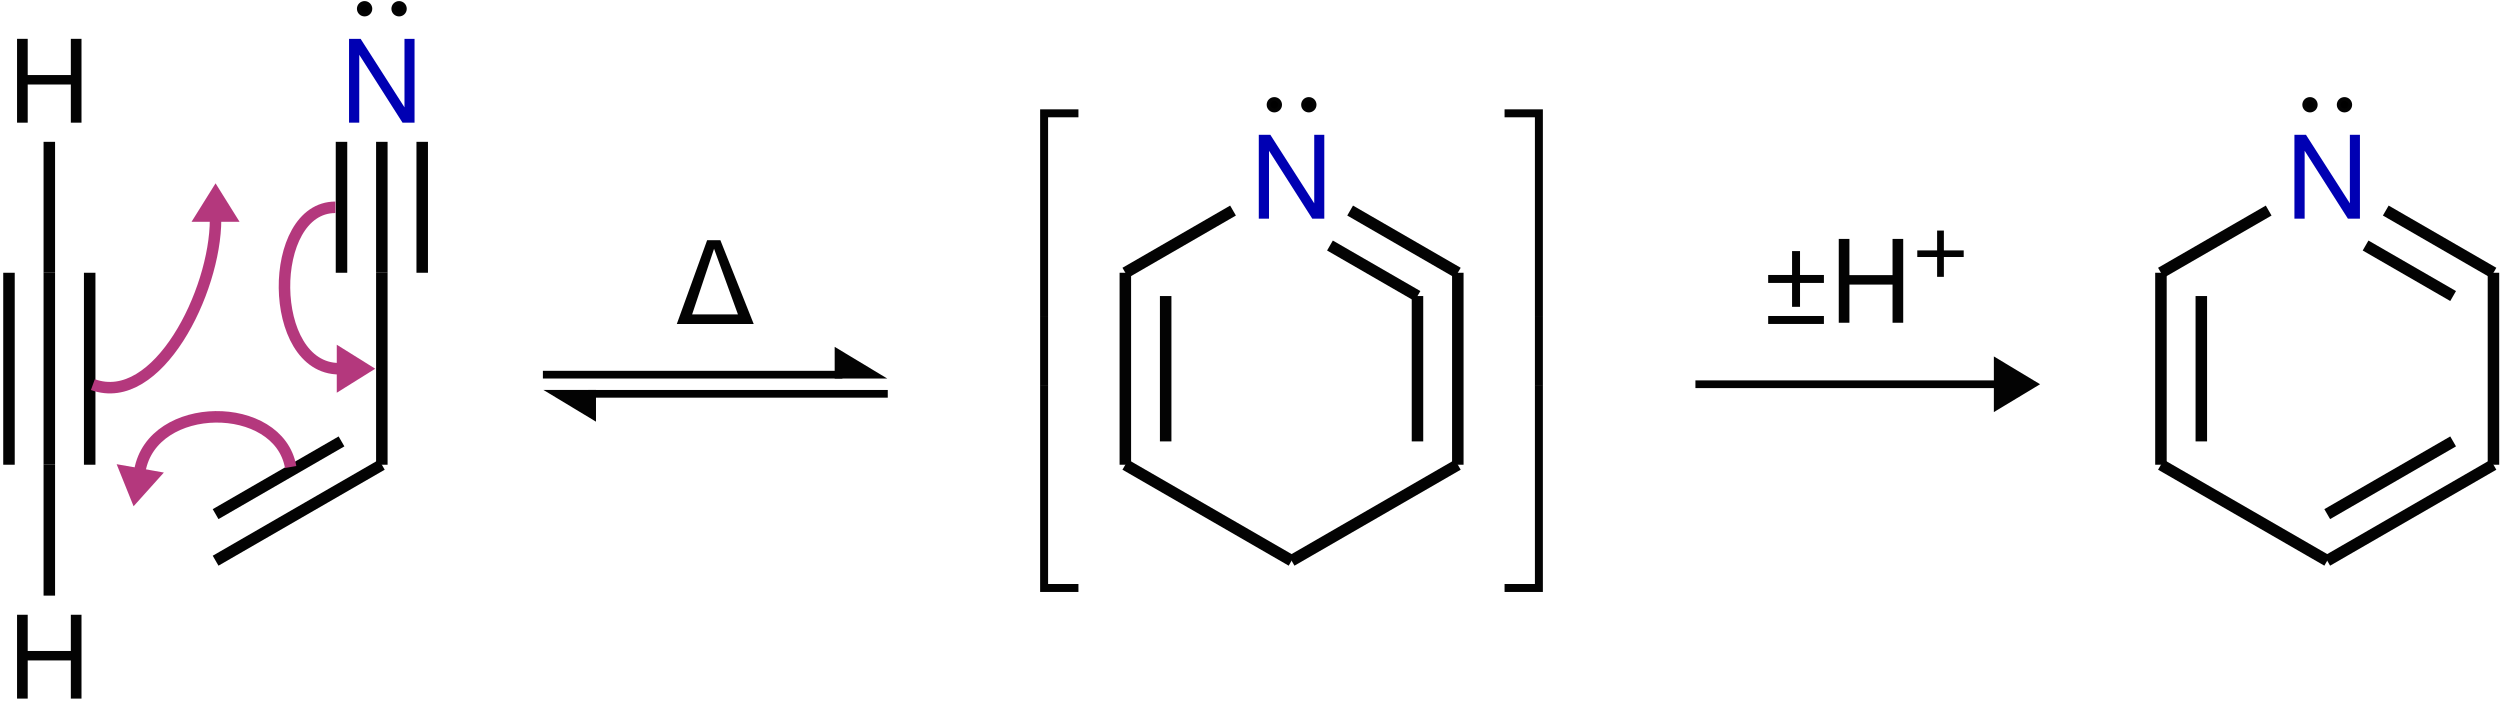
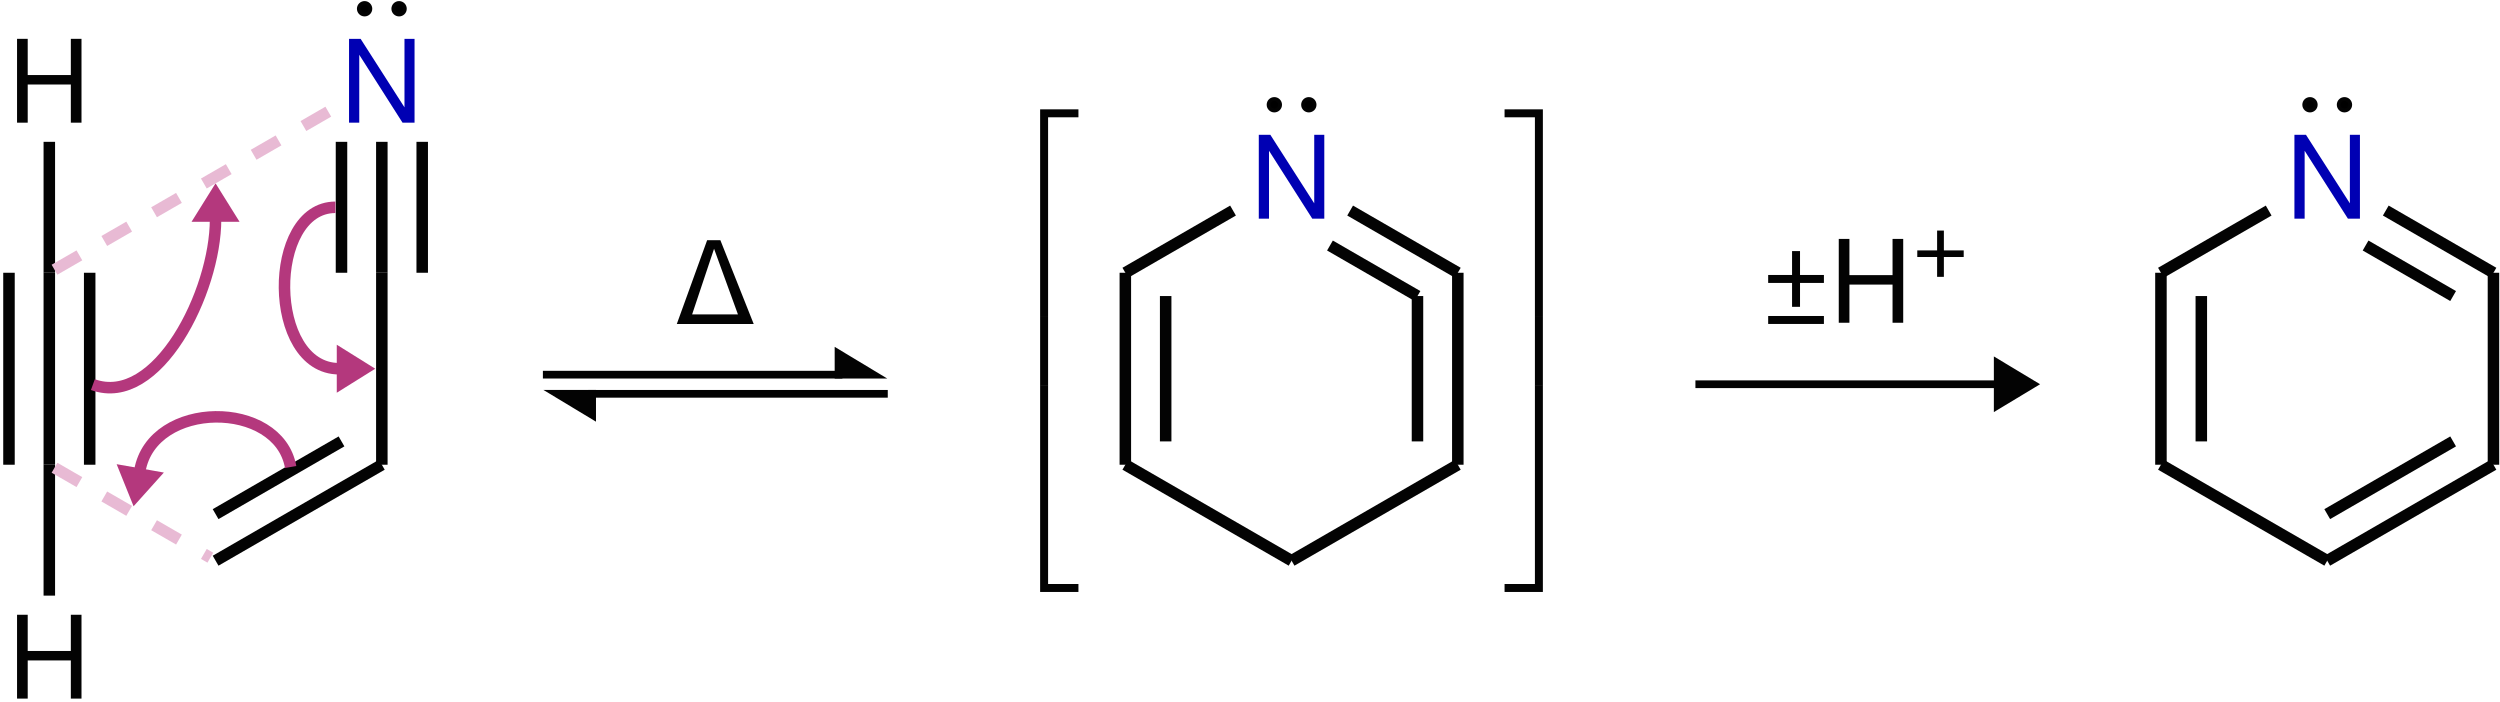
<svg xmlns="http://www.w3.org/2000/svg" xmlns:xlink="http://www.w3.org/1999/xlink" width="260pt" height="73pt" viewBox="0 0 260 73" version="1.1">
  <defs>
    <g>
      <symbol overflow="visible" id="glyph0-0">
        <path style="stroke:none;" d="M 7.406 -6.219 C 7.406 -5.852 7.328 -5.52 7.172 -5.219 C 7.023 -4.926 6.848 -4.68 6.641 -4.484 C 6.43 -4.297 6.223 -4.109 6.016 -3.922 C 5.805 -3.742 5.629 -3.539 5.484 -3.312 C 5.336 -3.082 5.266 -2.844 5.266 -2.594 L 5.266 -2.031 L 4.188 -2.031 L 4.188 -2.688 C 4.188 -2.977 4.258 -3.254 4.406 -3.516 C 4.551 -3.785 4.727 -4.016 4.938 -4.203 C 5.156 -4.398 5.363 -4.594 5.562 -4.781 C 5.77 -4.969 5.945 -5.18 6.094 -5.422 C 6.25 -5.672 6.328 -5.938 6.328 -6.219 C 6.328 -6.625 6.188 -6.953 5.906 -7.203 C 5.625 -7.453 5.254 -7.578 4.797 -7.578 C 4.211 -7.578 3.805 -7.41 3.578 -7.078 C 3.359 -6.754 3.25 -6.301 3.25 -5.719 L 2.234 -5.719 C 2.234 -6.633 2.453 -7.328 2.891 -7.797 C 3.336 -8.273 3.992 -8.516 4.859 -8.516 C 5.629 -8.516 6.242 -8.305 6.703 -7.891 C 7.172 -7.473 7.406 -6.914 7.406 -6.219 Z M 5.266 -0.891 L 5.266 0.344 L 4.188 0.344 L 4.188 -0.891 Z M 0.422 1.656 L 0.422 -9.562 L 9.141 -9.562 L 9.141 1.656 Z M 1.406 0.828 L 8.156 0.828 L 8.156 -8.719 L 1.406 -8.719 Z M 1.406 0.828 " />
      </symbol>
      <symbol overflow="visible" id="glyph0-1">
        <path style="stroke:none;" d="M 6.547 -3.969 L 2.062 -3.969 L 2.062 0 L 0.953 0 L 0.953 -8.719 L 2.062 -8.719 L 2.062 -4.953 L 6.547 -4.953 L 6.547 -8.719 L 7.656 -8.719 L 7.656 0 L 6.547 0 Z M 6.547 -3.969 " />
      </symbol>
      <symbol overflow="visible" id="glyph0-2">
        <path style="stroke:none;" d="M 7.766 -8.719 L 7.766 0 L 6.516 0 L 2.016 -7.062 L 2.016 0 L 0.953 0 L 0.953 -8.719 L 2.156 -8.719 L 6.719 -1.594 L 6.719 -8.719 Z M 7.766 -8.719 " />
      </symbol>
      <symbol overflow="visible" id="glyph0-3">
        <path style="stroke:none;" d="M 8.172 0 L 0.172 0 L 3.328 -8.719 L 4.703 -8.719 Z M 1.766 -1 L 6.531 -1 L 4.047 -7.828 Z M 1.766 -1 " />
      </symbol>
      <symbol overflow="visible" id="glyph0-4">
        <path style="stroke:none;" d="M 6.391 -0.703 L 6.391 0.125 L 0.594 0.125 L 0.594 -0.703 Z M 6.391 -4.969 L 6.391 -4.141 L 3.906 -4.141 L 3.906 -1.656 L 3.078 -1.656 L 3.078 -4.141 L 0.594 -4.141 L 0.594 -4.969 L 3.078 -4.969 L 3.078 -7.453 L 3.906 -7.453 L 3.906 -4.969 Z M 6.391 -4.969 " />
      </symbol>
      <symbol overflow="visible" id="glyph1-0">
        <path style="stroke:none;" d="" />
      </symbol>
      <symbol overflow="visible" id="glyph1-1">
        <path style="stroke:none;" d="M 3.891 21.031 L 4.719 21.031 L 4.719 0.359 L 7.875 0.359 L 7.875 -0.469 L 3.891 -0.469 Z M 3.891 21.031 " />
      </symbol>
      <symbol overflow="visible" id="glyph1-2">
        <path style="stroke:none;" d="M 3.891 7.188 L 4.719 7.188 L 4.719 -0.016 L 3.891 -0.016 Z M 3.891 7.188 " />
      </symbol>
      <symbol overflow="visible" id="glyph1-3">
        <path style="stroke:none;" d="M 3.891 21.031 L 7.875 21.031 L 7.875 20.203 L 4.719 20.203 L 4.719 -0.484 L 3.891 -0.484 Z M 3.891 21.031 " />
      </symbol>
      <symbol overflow="visible" id="glyph1-4">
        <path style="stroke:none;" d="M 3.234 21.031 L 4.062 21.031 L 4.062 -0.469 L 0.078 -0.469 L 0.078 0.359 L 3.234 0.359 Z M 3.234 21.031 " />
      </symbol>
      <symbol overflow="visible" id="glyph1-5">
        <path style="stroke:none;" d="M 3.234 7.188 L 4.062 7.188 L 4.062 -0.016 L 3.234 -0.016 Z M 3.234 7.188 " />
      </symbol>
      <symbol overflow="visible" id="glyph1-6">
        <path style="stroke:none;" d="M 3.234 20.203 L 0.078 20.203 L 0.078 21.031 L 4.062 21.031 L 4.062 -0.484 L 3.234 -0.484 Z M 3.234 20.203 " />
      </symbol>
      <symbol overflow="visible" id="glyph2-0">
        <path style="stroke:none;" d="M 6.172 -5.188 C 6.172 -4.875 6.109 -4.594 5.984 -4.344 C 5.859 -4.102 5.707 -3.898 5.531 -3.734 C 5.363 -3.578 5.191 -3.422 5.016 -3.266 C 4.836 -3.117 4.688 -2.953 4.562 -2.766 C 4.445 -2.578 4.391 -2.375 4.391 -2.156 L 4.391 -1.688 L 3.484 -1.688 L 3.484 -2.25 C 3.484 -2.488 3.547 -2.719 3.672 -2.938 C 3.797 -3.156 3.945 -3.344 4.125 -3.5 C 4.301 -3.664 4.473 -3.828 4.641 -3.984 C 4.816 -4.148 4.969 -4.332 5.094 -4.531 C 5.219 -4.727 5.281 -4.945 5.281 -5.188 C 5.281 -5.52 5.16 -5.789 4.922 -6 C 4.691 -6.207 4.383 -6.312 4 -6.312 C 3.508 -6.312 3.172 -6.176 2.984 -5.906 C 2.805 -5.633 2.719 -5.254 2.719 -4.766 L 1.859 -4.766 C 1.859 -5.523 2.039 -6.102 2.406 -6.5 C 2.781 -6.895 3.328 -7.094 4.047 -7.094 C 4.691 -7.094 5.207 -6.922 5.594 -6.578 C 5.977 -6.234 6.172 -5.77 6.172 -5.188 Z M 4.391 -0.75 L 4.391 0.297 L 3.484 0.297 L 3.484 -0.75 Z M 0.344 1.391 L 0.344 -7.969 L 7.625 -7.969 L 7.625 1.391 Z M 1.172 0.688 L 6.797 0.688 L 6.797 -7.281 L 1.172 -7.281 Z M 1.172 0.688 " />
      </symbol>
      <symbol overflow="visible" id="glyph2-1">
        <path style="stroke:none;" d="M 5.328 -2.656 L 5.328 -1.969 L 3.266 -1.969 L 3.266 0.094 L 2.562 0.094 L 2.562 -1.969 L 0.5 -1.969 L 0.5 -2.656 L 2.562 -2.656 L 2.562 -4.719 L 3.266 -4.719 L 3.266 -2.656 Z M 5.328 -2.656 " />
      </symbol>
    </g>
  </defs>
  <g id="surface16">
    <g style="fill:rgb(0.999%,0.999%,0.999%);fill-opacity:1;">
      <use xlink:href="#glyph0-1" x="0.82" y="72.654" />
    </g>
    <path style="fill:none;stroke-width:1.196;stroke-linecap:butt;stroke-linejoin:miter;stroke:rgb(0.999%,0.999%,0.999%);stroke-opacity:1;stroke-miterlimit:10;" d="M -0.001 -0.001 L -0.001 -13.614 " transform="matrix(1,0,0,-1,5.13,48.331)" />
    <path style="fill:none;stroke-width:1.196;stroke-linecap:butt;stroke-linejoin:miter;stroke:rgb(0.999%,0.999%,0.999%);stroke-opacity:1;stroke-miterlimit:10;" d="M 17.292 -9.982 L 34.581 -0.001 " transform="matrix(1,0,0,-1,5.13,48.331)" />
    <path style="fill:none;stroke-width:1.196;stroke-linecap:butt;stroke-linejoin:miter;stroke:rgb(0.999%,0.999%,0.999%);stroke-opacity:1;stroke-miterlimit:10;" d="M 17.292 -5.138 L 30.386 2.425 " transform="matrix(1,0,0,-1,5.13,48.331)" />
    <path style="fill:none;stroke-width:1.196;stroke-linecap:butt;stroke-linejoin:miter;stroke:rgb(0.999%,0.999%,0.999%);stroke-opacity:1;stroke-miterlimit:10;" d="M 34.581 -0.001 L 34.581 19.964 " transform="matrix(1,0,0,-1,5.13,48.331)" />
    <g style="fill:rgb(0%,0%,70%);fill-opacity:1;">
      <use xlink:href="#glyph0-2" x="35.347" y="12.758" />
    </g>
    <path style="fill-rule:nonzero;fill:rgb(0%,0%,0%);fill-opacity:1;stroke-width:0.399;stroke-linecap:butt;stroke-linejoin:miter;stroke:rgb(0.999%,0.999%,0.999%);stroke-opacity:1;stroke-miterlimit:10;" d="M 1.195 0.001 C 1.195 -0.331 1.465 -0.597 1.793 -0.597 C 2.125 -0.597 2.391 -0.331 2.391 0.001 C 2.391 0.329 2.125 0.599 1.793 0.599 C 1.465 0.599 1.195 0.329 1.195 0.001 Z M -2.391 0.001 C -2.391 -0.331 -2.125 -0.597 -1.793 -0.597 C -1.465 -0.597 -1.195 -0.331 -1.195 0.001 C -1.195 0.329 -1.465 0.599 -1.793 0.599 C -2.125 0.599 -2.391 0.329 -2.391 0.001 Z M -2.391 0.001 " transform="matrix(1,0,0,-1,39.711,0.911)" />
    <path style="fill:none;stroke-width:1.196;stroke-linecap:butt;stroke-linejoin:miter;stroke:rgb(0.999%,0.999%,0.999%);stroke-opacity:1;stroke-miterlimit:10;" d="M 34.581 19.964 L 34.581 33.581 " transform="matrix(1,0,0,-1,5.13,48.331)" />
    <path style="fill:none;stroke-width:1.196;stroke-linecap:butt;stroke-linejoin:miter;stroke:rgb(0.999%,0.999%,0.999%);stroke-opacity:1;stroke-miterlimit:10;" d="M 30.386 19.964 L 30.386 33.581 " transform="matrix(1,0,0,-1,5.13,48.331)" />
    <path style="fill:none;stroke-width:1.196;stroke-linecap:butt;stroke-linejoin:miter;stroke:rgb(0.999%,0.999%,0.999%);stroke-opacity:1;stroke-miterlimit:10;" d="M 38.78 19.964 L 38.78 33.581 " transform="matrix(1,0,0,-1,5.13,48.331)" />
    <g style="fill:rgb(0.999%,0.999%,0.999%);fill-opacity:1;">
      <use xlink:href="#glyph0-1" x="0.82" y="12.758" />
    </g>
    <path style="fill:none;stroke-width:1.196;stroke-linecap:butt;stroke-linejoin:miter;stroke:rgb(0.999%,0.999%,0.999%);stroke-opacity:1;stroke-miterlimit:10;" d="M -0.001 19.964 L -0.001 33.581 " transform="matrix(1,0,0,-1,5.13,48.331)" />
    <path style="fill:none;stroke-width:1.196;stroke-linecap:butt;stroke-linejoin:miter;stroke:rgb(0.999%,0.999%,0.999%);stroke-opacity:1;stroke-miterlimit:10;" d="M -0.001 19.964 L -0.001 -0.001 " transform="matrix(1,0,0,-1,5.13,48.331)" />
    <path style="fill:none;stroke-width:1.196;stroke-linecap:butt;stroke-linejoin:miter;stroke:rgb(0.999%,0.999%,0.999%);stroke-opacity:1;stroke-miterlimit:10;" d="M 4.198 19.964 L 4.198 -0.001 " transform="matrix(1,0,0,-1,5.13,48.331)" />
    <path style="fill:none;stroke-width:1.196;stroke-linecap:butt;stroke-linejoin:miter;stroke:rgb(0.999%,0.999%,0.999%);stroke-opacity:1;stroke-miterlimit:10;" d="M -4.196 19.964 L -4.196 -0.001 " transform="matrix(1,0,0,-1,5.13,48.331)" />
    <path style="fill:none;stroke-width:0.801;stroke-linecap:butt;stroke-linejoin:miter;stroke:rgb(0.999%,0.999%,0.999%);stroke-opacity:1;stroke-miterlimit:10;" d="M 56.126 9.366 L 87.274 9.366 " transform="matrix(1,0,0,-1,0.335,48.331)" />
    <path style="fill-rule:nonzero;fill:rgb(0.999%,0.999%,0.999%);fill-opacity:1;stroke-width:0.801;stroke-linecap:butt;stroke-linejoin:miter;stroke:rgb(0.999%,0.999%,0.999%);stroke-opacity:1;stroke-miterlimit:10;" d="M 4.025 0.001 L 0.4 2.185 L 0.4 0.001 Z M 4.025 0.001 " transform="matrix(1,0,0,-1,86.80691,38.96601)" />
    <path style="fill:none;stroke-width:0.801;stroke-linecap:butt;stroke-linejoin:miter;stroke:rgb(0.999%,0.999%,0.999%);stroke-opacity:1;stroke-miterlimit:10;" d="M 91.993 7.374 L 60.845 7.374 " transform="matrix(1,0,0,-1,0.335,48.331)" />
    <path style="fill-rule:nonzero;fill:rgb(0.999%,0.999%,0.999%);fill-opacity:1;stroke-width:0.801;stroke-linecap:butt;stroke-linejoin:miter;stroke:rgb(0.999%,0.999%,0.999%);stroke-opacity:1;stroke-miterlimit:10;" d="M 4.025 -0.002 L 0.4 2.186 L 0.4 -0.002 Z M 4.025 -0.002 " transform="matrix(-1,0,0,1,61.9821,40.95856)" />
    <g style="fill:rgb(0.999%,0.999%,0.999%);fill-opacity:1;">
      <use xlink:href="#glyph0-3" x="70.215" y="33.698" />
    </g>
    <g style="fill:rgb(0.999%,0.999%,0.999%);fill-opacity:1;">
      <use xlink:href="#glyph1-1" x="104.282" y="11.84" />
    </g>
    <g style="fill:rgb(0.999%,0.999%,0.999%);fill-opacity:1;">
      <use xlink:href="#glyph1-2" x="104.282" y="32.882" />
    </g>
    <g style="fill:rgb(0.999%,0.999%,0.999%);fill-opacity:1;">
      <use xlink:href="#glyph1-3" x="104.282" y="40.533" />
    </g>
    <path style="fill:none;stroke-width:1.196;stroke-linecap:butt;stroke-linejoin:miter;stroke:rgb(0.999%,0.999%,0.999%);stroke-opacity:1;stroke-miterlimit:10;" d="M 0.001 -0.001 L 17.29 -9.982 " transform="matrix(1,0,0,-1,117.034,48.331)" />
    <path style="fill:none;stroke-width:1.196;stroke-linecap:butt;stroke-linejoin:miter;stroke:rgb(0.999%,0.999%,0.999%);stroke-opacity:1;stroke-miterlimit:10;" d="M 17.29 -9.982 L 34.579 -0.001 " transform="matrix(1,0,0,-1,117.034,48.331)" />
    <path style="fill:none;stroke-width:1.196;stroke-linecap:butt;stroke-linejoin:miter;stroke:rgb(0.999%,0.999%,0.999%);stroke-opacity:1;stroke-miterlimit:10;" d="M 34.579 -0.001 L 34.579 19.964 " transform="matrix(1,0,0,-1,117.034,48.331)" />
    <path style="fill:none;stroke-width:1.196;stroke-linecap:butt;stroke-linejoin:miter;stroke:rgb(0.999%,0.999%,0.999%);stroke-opacity:1;stroke-miterlimit:10;" d="M 30.384 2.425 L 30.384 17.542 " transform="matrix(1,0,0,-1,117.034,48.331)" />
    <g style="fill:rgb(0%,0%,70%);fill-opacity:1;">
      <use xlink:href="#glyph0-2" x="129.961" y="22.741" />
    </g>
    <path style="fill-rule:nonzero;fill:rgb(0%,0%,0%);fill-opacity:1;stroke-width:0.399;stroke-linecap:butt;stroke-linejoin:miter;stroke:rgb(0.999%,0.999%,0.999%);stroke-opacity:1;stroke-miterlimit:10;" d="M 1.196 -0.002 C 1.196 -0.33 1.465 -0.599 1.793 -0.599 C 2.125 -0.599 2.391 -0.33 2.391 -0.002 C 2.391 0.331 2.125 0.596 1.793 0.596 C 1.465 0.596 1.196 0.331 1.196 -0.002 Z M -2.39 -0.002 C -2.39 -0.33 -2.125 -0.599 -1.793 -0.599 C -1.465 -0.599 -1.195 -0.33 -1.195 -0.002 C -1.195 0.331 -1.465 0.596 -1.793 0.596 C -2.125 0.596 -2.39 0.331 -2.39 -0.002 Z M -2.39 -0.002 " transform="matrix(1,0,0,-1,134.324,10.893)" />
    <path style="fill:none;stroke-width:1.196;stroke-linecap:butt;stroke-linejoin:miter;stroke:rgb(0.999%,0.999%,0.999%);stroke-opacity:1;stroke-miterlimit:10;" d="M 34.579 19.964 L 23.38 26.433 " transform="matrix(1,0,0,-1,117.034,48.331)" />
    <path style="fill:none;stroke-width:1.196;stroke-linecap:butt;stroke-linejoin:miter;stroke:rgb(0.999%,0.999%,0.999%);stroke-opacity:1;stroke-miterlimit:10;" d="M 30.384 17.542 L 21.282 22.796 " transform="matrix(1,0,0,-1,117.034,48.331)" />
    <path style="fill:none;stroke-width:1.196;stroke-linecap:butt;stroke-linejoin:miter;stroke:rgb(0.999%,0.999%,0.999%);stroke-opacity:1;stroke-miterlimit:10;" d="M 11.2 26.433 L 0.001 19.964 " transform="matrix(1,0,0,-1,117.034,48.331)" />
    <path style="fill:none;stroke-width:1.196;stroke-linecap:butt;stroke-linejoin:miter;stroke:rgb(0.999%,0.999%,0.999%);stroke-opacity:1;stroke-miterlimit:10;" d="M 0.001 19.964 L 0.001 -0.001 " transform="matrix(1,0,0,-1,117.034,48.331)" />
    <path style="fill:none;stroke-width:1.196;stroke-linecap:butt;stroke-linejoin:miter;stroke:rgb(0.999%,0.999%,0.999%);stroke-opacity:1;stroke-miterlimit:10;" d="M 4.196 17.542 L 4.196 2.425 " transform="matrix(1,0,0,-1,117.034,48.331)" />
    <g style="fill:rgb(0.999%,0.999%,0.999%);fill-opacity:1;">
      <use xlink:href="#glyph1-4" x="156.397" y="11.84" />
    </g>
    <g style="fill:rgb(0.999%,0.999%,0.999%);fill-opacity:1;">
      <use xlink:href="#glyph1-5" x="156.397" y="32.882" />
    </g>
    <g style="fill:rgb(0.999%,0.999%,0.999%);fill-opacity:1;">
      <use xlink:href="#glyph1-6" x="156.397" y="40.533" />
    </g>
    <path style="fill:none;stroke-width:0.801;stroke-linecap:butt;stroke-linejoin:miter;stroke:rgb(0.999%,0.999%,0.999%);stroke-opacity:1;stroke-miterlimit:10;" d="M 175.989 8.37 L 207.227 8.37 " transform="matrix(1,0,0,-1,0.335,48.331)" />
    <path style="fill-rule:nonzero;fill:rgb(0.999%,0.999%,0.999%);fill-opacity:1;stroke-width:0.801;stroke-linecap:butt;stroke-linejoin:miter;stroke:rgb(0.999%,0.999%,0.999%);stroke-opacity:1;stroke-miterlimit:10;" d="M 4.028 0.001 L 0.399 2.185 L 0.399 -2.186 Z M 4.028 0.001 " transform="matrix(1,0,0,-1,207.3631,39.96229)" />
    <g style="fill:rgb(0.999%,0.999%,0.999%);fill-opacity:1;">
      <use xlink:href="#glyph0-4" x="183.296" y="33.566" />
      <use xlink:href="#glyph0-1" x="190.278" y="33.566" />
    </g>
    <g style="fill:rgb(0.999%,0.999%,0.999%);fill-opacity:1;">
      <use xlink:href="#glyph2-1" x="198.897" y="28.698" />
    </g>
    <path style="fill:none;stroke-width:1.196;stroke-linecap:butt;stroke-linejoin:miter;stroke:rgb(0.999%,0.999%,0.999%);stroke-opacity:1;stroke-miterlimit:10;" d="M -0.002 -0.001 L 17.291 -9.982 " transform="matrix(1,0,0,-1,224.74,48.331)" />
    <path style="fill:none;stroke-width:1.196;stroke-linecap:butt;stroke-linejoin:miter;stroke:rgb(0.999%,0.999%,0.999%);stroke-opacity:1;stroke-miterlimit:10;" d="M 17.291 -9.982 L 34.58 -0.001 " transform="matrix(1,0,0,-1,224.74,48.331)" />
    <path style="fill:none;stroke-width:1.196;stroke-linecap:butt;stroke-linejoin:miter;stroke:rgb(0.999%,0.999%,0.999%);stroke-opacity:1;stroke-miterlimit:10;" d="M 17.291 -5.138 L 30.385 2.425 " transform="matrix(1,0,0,-1,224.74,48.331)" />
    <path style="fill:none;stroke-width:1.196;stroke-linecap:butt;stroke-linejoin:miter;stroke:rgb(0.999%,0.999%,0.999%);stroke-opacity:1;stroke-miterlimit:10;" d="M 34.58 -0.001 L 34.58 19.964 " transform="matrix(1,0,0,-1,224.74,48.331)" />
    <g style="fill:rgb(0%,0%,70%);fill-opacity:1;">
      <use xlink:href="#glyph0-2" x="237.667" y="22.741" />
    </g>
    <path style="fill-rule:nonzero;fill:rgb(0%,0%,0%);fill-opacity:1;stroke-width:0.399;stroke-linecap:butt;stroke-linejoin:miter;stroke:rgb(0.999%,0.999%,0.999%);stroke-opacity:1;stroke-miterlimit:10;" d="M 1.196 -0.002 C 1.196 -0.33 1.465 -0.599 1.793 -0.599 C 2.125 -0.599 2.391 -0.33 2.391 -0.002 C 2.391 0.331 2.125 0.596 1.793 0.596 C 1.465 0.596 1.196 0.331 1.196 -0.002 Z M -2.39 -0.002 C -2.39 -0.33 -2.125 -0.599 -1.793 -0.599 C -1.465 -0.599 -1.195 -0.33 -1.195 -0.002 C -1.195 0.331 -1.465 0.596 -1.793 0.596 C -2.125 0.596 -2.39 0.331 -2.39 -0.002 Z M -2.39 -0.002 " transform="matrix(1,0,0,-1,242.031,10.893)" />
    <path style="fill:none;stroke-width:1.196;stroke-linecap:butt;stroke-linejoin:miter;stroke:rgb(0.999%,0.999%,0.999%);stroke-opacity:1;stroke-miterlimit:10;" d="M 34.58 19.964 L 23.381 26.433 " transform="matrix(1,0,0,-1,224.74,48.331)" />
    <path style="fill:none;stroke-width:1.196;stroke-linecap:butt;stroke-linejoin:miter;stroke:rgb(0.999%,0.999%,0.999%);stroke-opacity:1;stroke-miterlimit:10;" d="M 30.385 17.542 L 21.28 22.796 " transform="matrix(1,0,0,-1,224.74,48.331)" />
    <path style="fill:none;stroke-width:1.196;stroke-linecap:butt;stroke-linejoin:miter;stroke:rgb(0.999%,0.999%,0.999%);stroke-opacity:1;stroke-miterlimit:10;" d="M 11.201 26.433 L -0.002 19.964 " transform="matrix(1,0,0,-1,224.74,48.331)" />
    <path style="fill:none;stroke-width:1.196;stroke-linecap:butt;stroke-linejoin:miter;stroke:rgb(0.999%,0.999%,0.999%);stroke-opacity:1;stroke-miterlimit:10;" d="M -0.002 19.964 L -0.002 -0.001 " transform="matrix(1,0,0,-1,224.74,48.331)" />
    <path style="fill:none;stroke-width:1.196;stroke-linecap:butt;stroke-linejoin:miter;stroke:rgb(0.999%,0.999%,0.999%);stroke-opacity:1;stroke-miterlimit:10;" d="M 4.197 17.542 L 4.197 2.425 " transform="matrix(1,0,0,-1,224.74,48.331)" />
    <path style="fill:none;stroke-width:1.196;stroke-linecap:butt;stroke-linejoin:miter;stroke:rgb(70.551%,22.095%,49.031%);stroke-opacity:1;stroke-miterlimit:10;" d="M -229.692 -0.239 C -230.931 6.784 -244.071 6.784 -245.376 -0.626 " transform="matrix(1,0,0,-1,259.919,48.331)" />
    <path style="fill-rule:nonzero;fill:rgb(70.551%,22.095%,49.031%);fill-opacity:1;stroke-width:1.015;stroke-linecap:butt;stroke-linejoin:miter;stroke:rgb(70.551%,22.095%,49.031%);stroke-opacity:1;stroke-miterlimit:10;" d="M 3.044 0.001 L 0.509 1.581 L 0.506 -0.002 L 0.507 -1.58 Z M 3.044 0.001 " transform="matrix(-0.17363,0.9848,0.9848,0.17363,14.58573,48.7088)" />
    <path style="fill:none;stroke-width:1.196;stroke-linecap:butt;stroke-linejoin:miter;stroke:rgb(70.551%,22.095%,49.031%);stroke-opacity:1;stroke-miterlimit:10;" d="M -225.036 26.772 C -232.165 26.772 -232.165 9.983 -224.642 9.983 " transform="matrix(1,0,0,-1,259.919,48.331)" />
    <path style="fill-rule:nonzero;fill:rgb(70.551%,22.095%,49.031%);fill-opacity:1;stroke-width:1.015;stroke-linecap:butt;stroke-linejoin:miter;stroke:rgb(70.551%,22.095%,49.031%);stroke-opacity:1;stroke-miterlimit:10;" d="M 3.043 0.001 L 0.508 1.583 L 0.508 -1.581 Z M 3.043 0.001 " transform="matrix(1,0,0,-1,35.02342,38.34832)" />
    <path style="fill:none;stroke-width:1.196;stroke-linecap:butt;stroke-linejoin:miter;stroke:rgb(70.551%,22.095%,49.031%);stroke-opacity:1;stroke-miterlimit:10;" d="M -250.259 8.331 C -243.556 5.894 -237.501 17.991 -237.501 25.518 " transform="matrix(1,0,0,-1,259.919,48.331)" />
    <path style="fill-rule:nonzero;fill:rgb(70.551%,22.095%,49.031%);fill-opacity:1;stroke-width:1.015;stroke-linecap:butt;stroke-linejoin:miter;stroke:rgb(70.551%,22.095%,49.031%);stroke-opacity:1;stroke-miterlimit:10;" d="M 3.044 -0 L 0.509 1.582 L 0.509 -1.582 Z M 3.044 -0 " transform="matrix(0,-1,-1,0,22.4176,23.0677)" />
+     <path style="fill:none;stroke-width:1.196;stroke-linecap:butt;stroke-linejoin:miter;stroke:rgb(90.819%,72.757%,83.275%);stroke-opacity:1;stroke-dasharray:2.989,2.989;stroke-miterlimit:10;" d="M -257.24 -0.314 L -241.033 -9.669 " transform="matrix(1,0,0,-1,262.908,48.331)" />
+     <path style="fill:none;stroke-width:1.196;stroke-linecap:butt;stroke-linejoin:miter;stroke:rgb(90.819%,72.757%,83.275%);stroke-opacity:1;stroke-dasharray:2.989,2.989;stroke-miterlimit:10;" d="M -257.24 20.28 L -228.107 37.097 " transform="matrix(1,0,0,-1,262.908,48.331)" />
  </g>
</svg>
